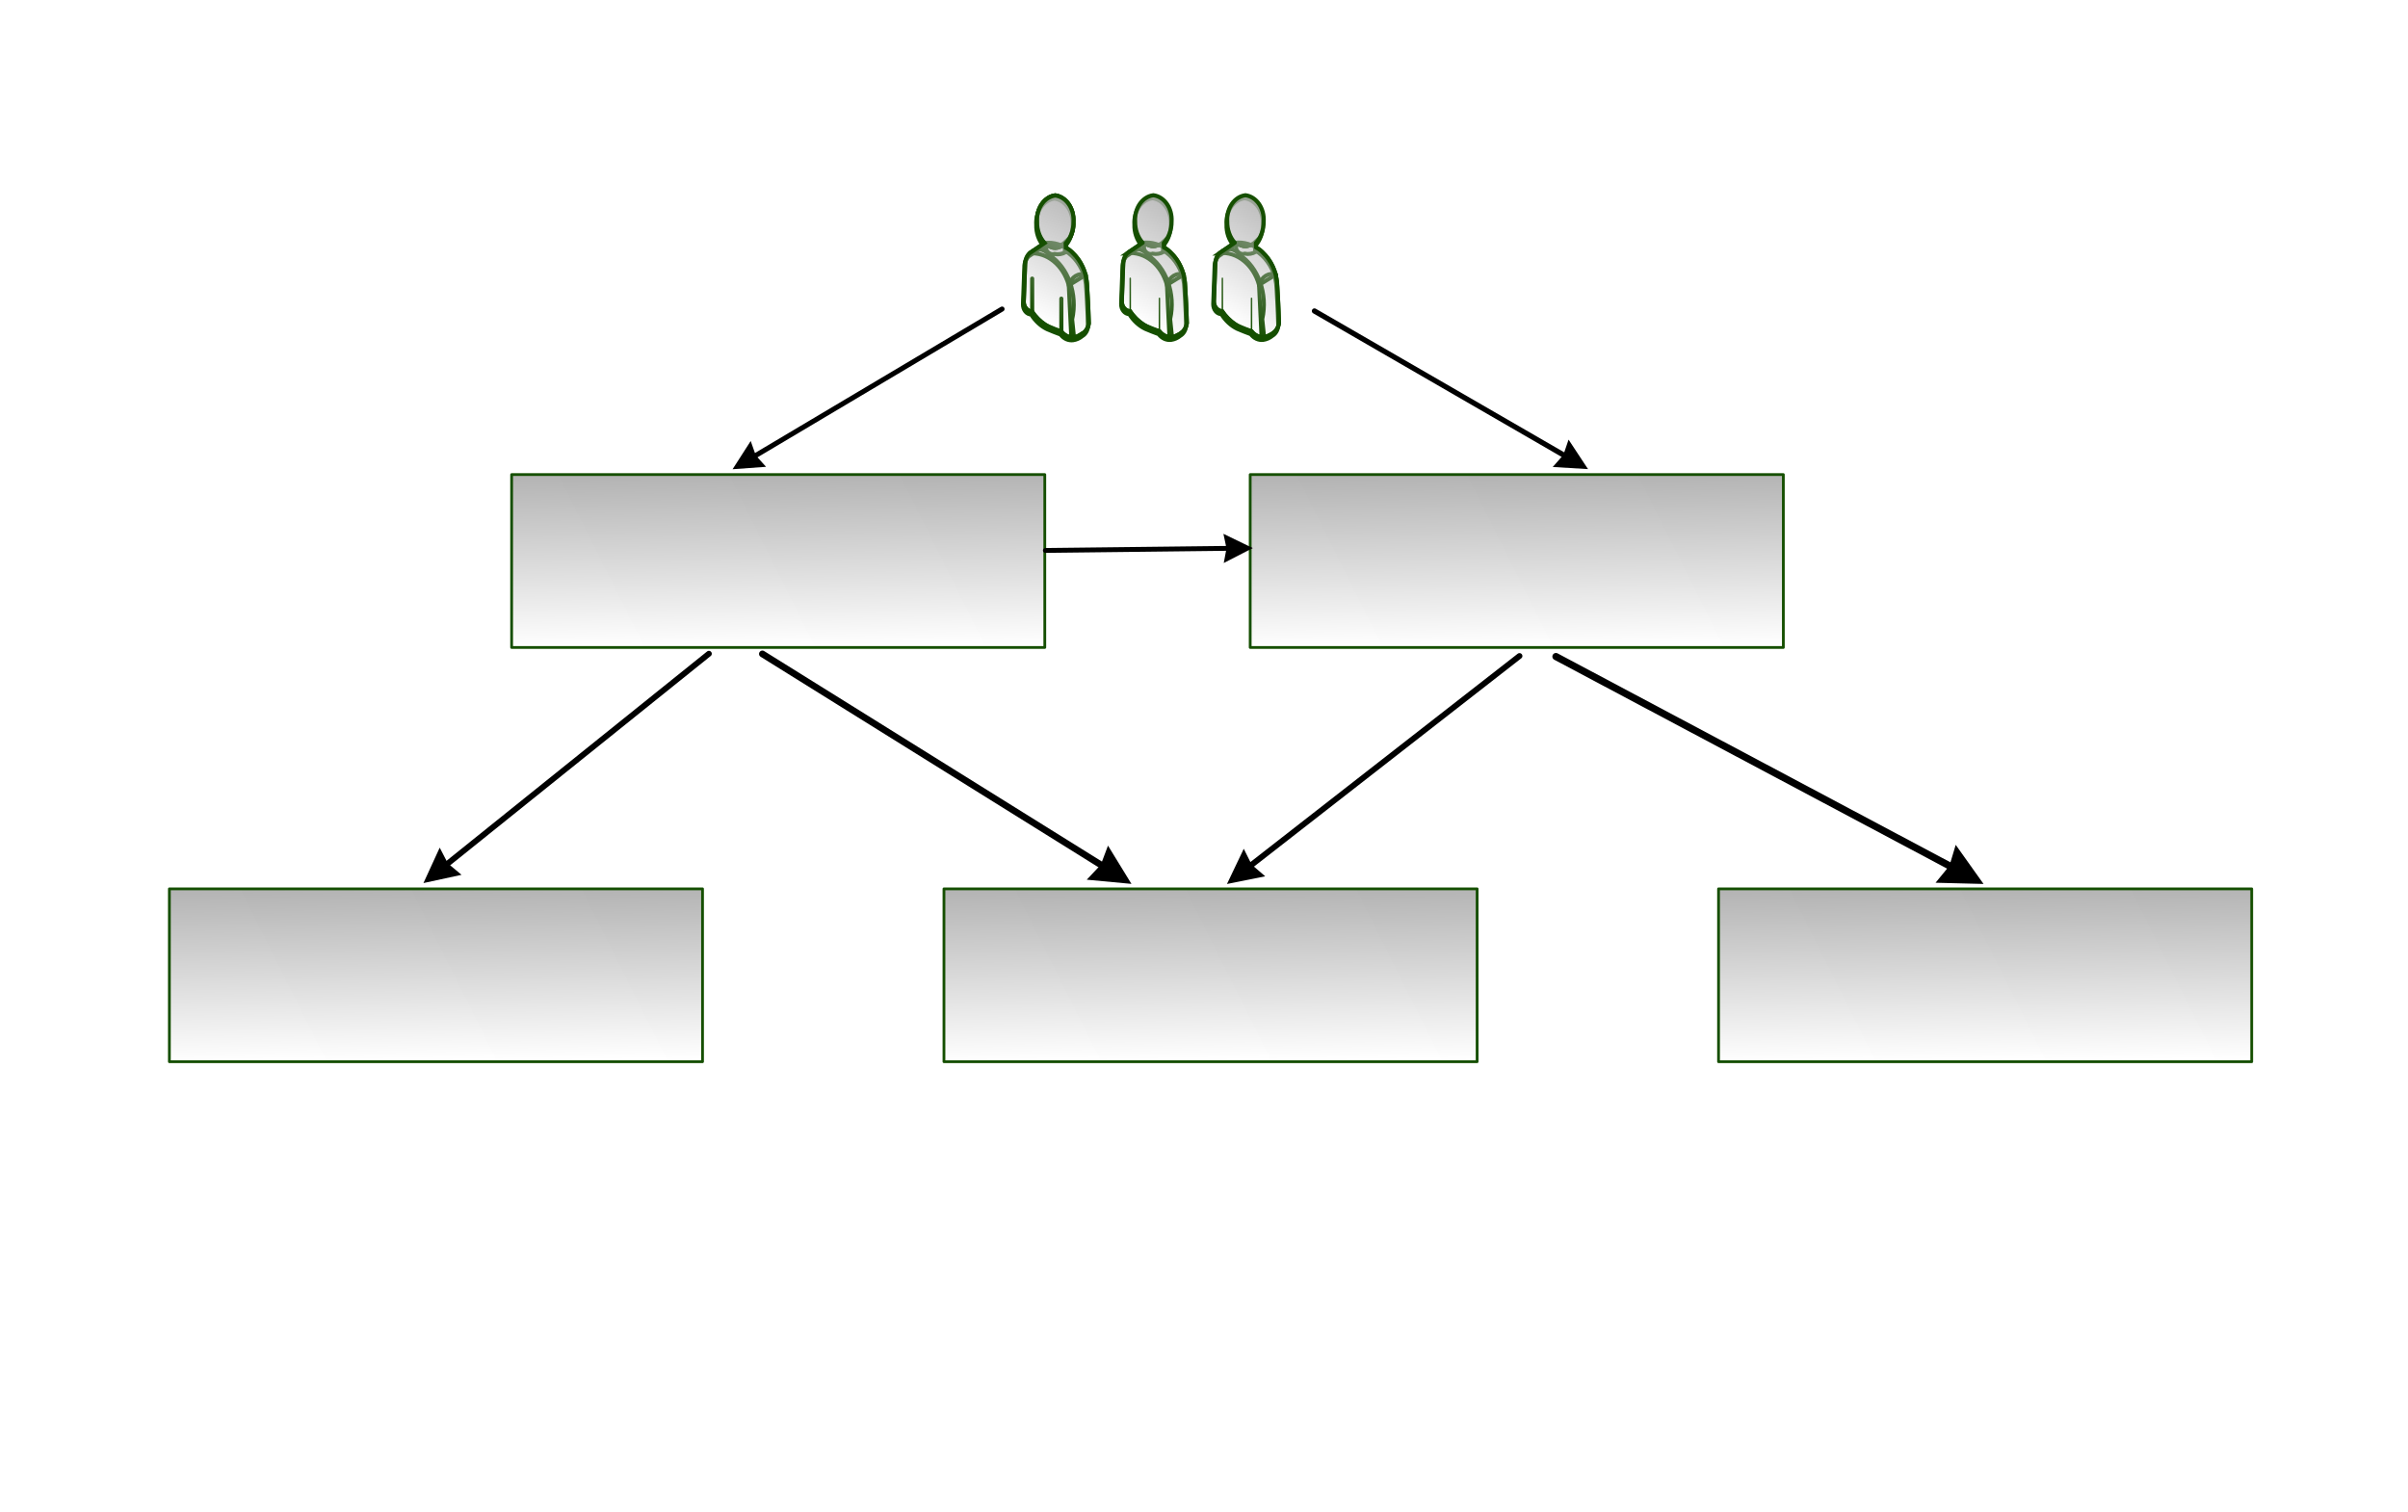
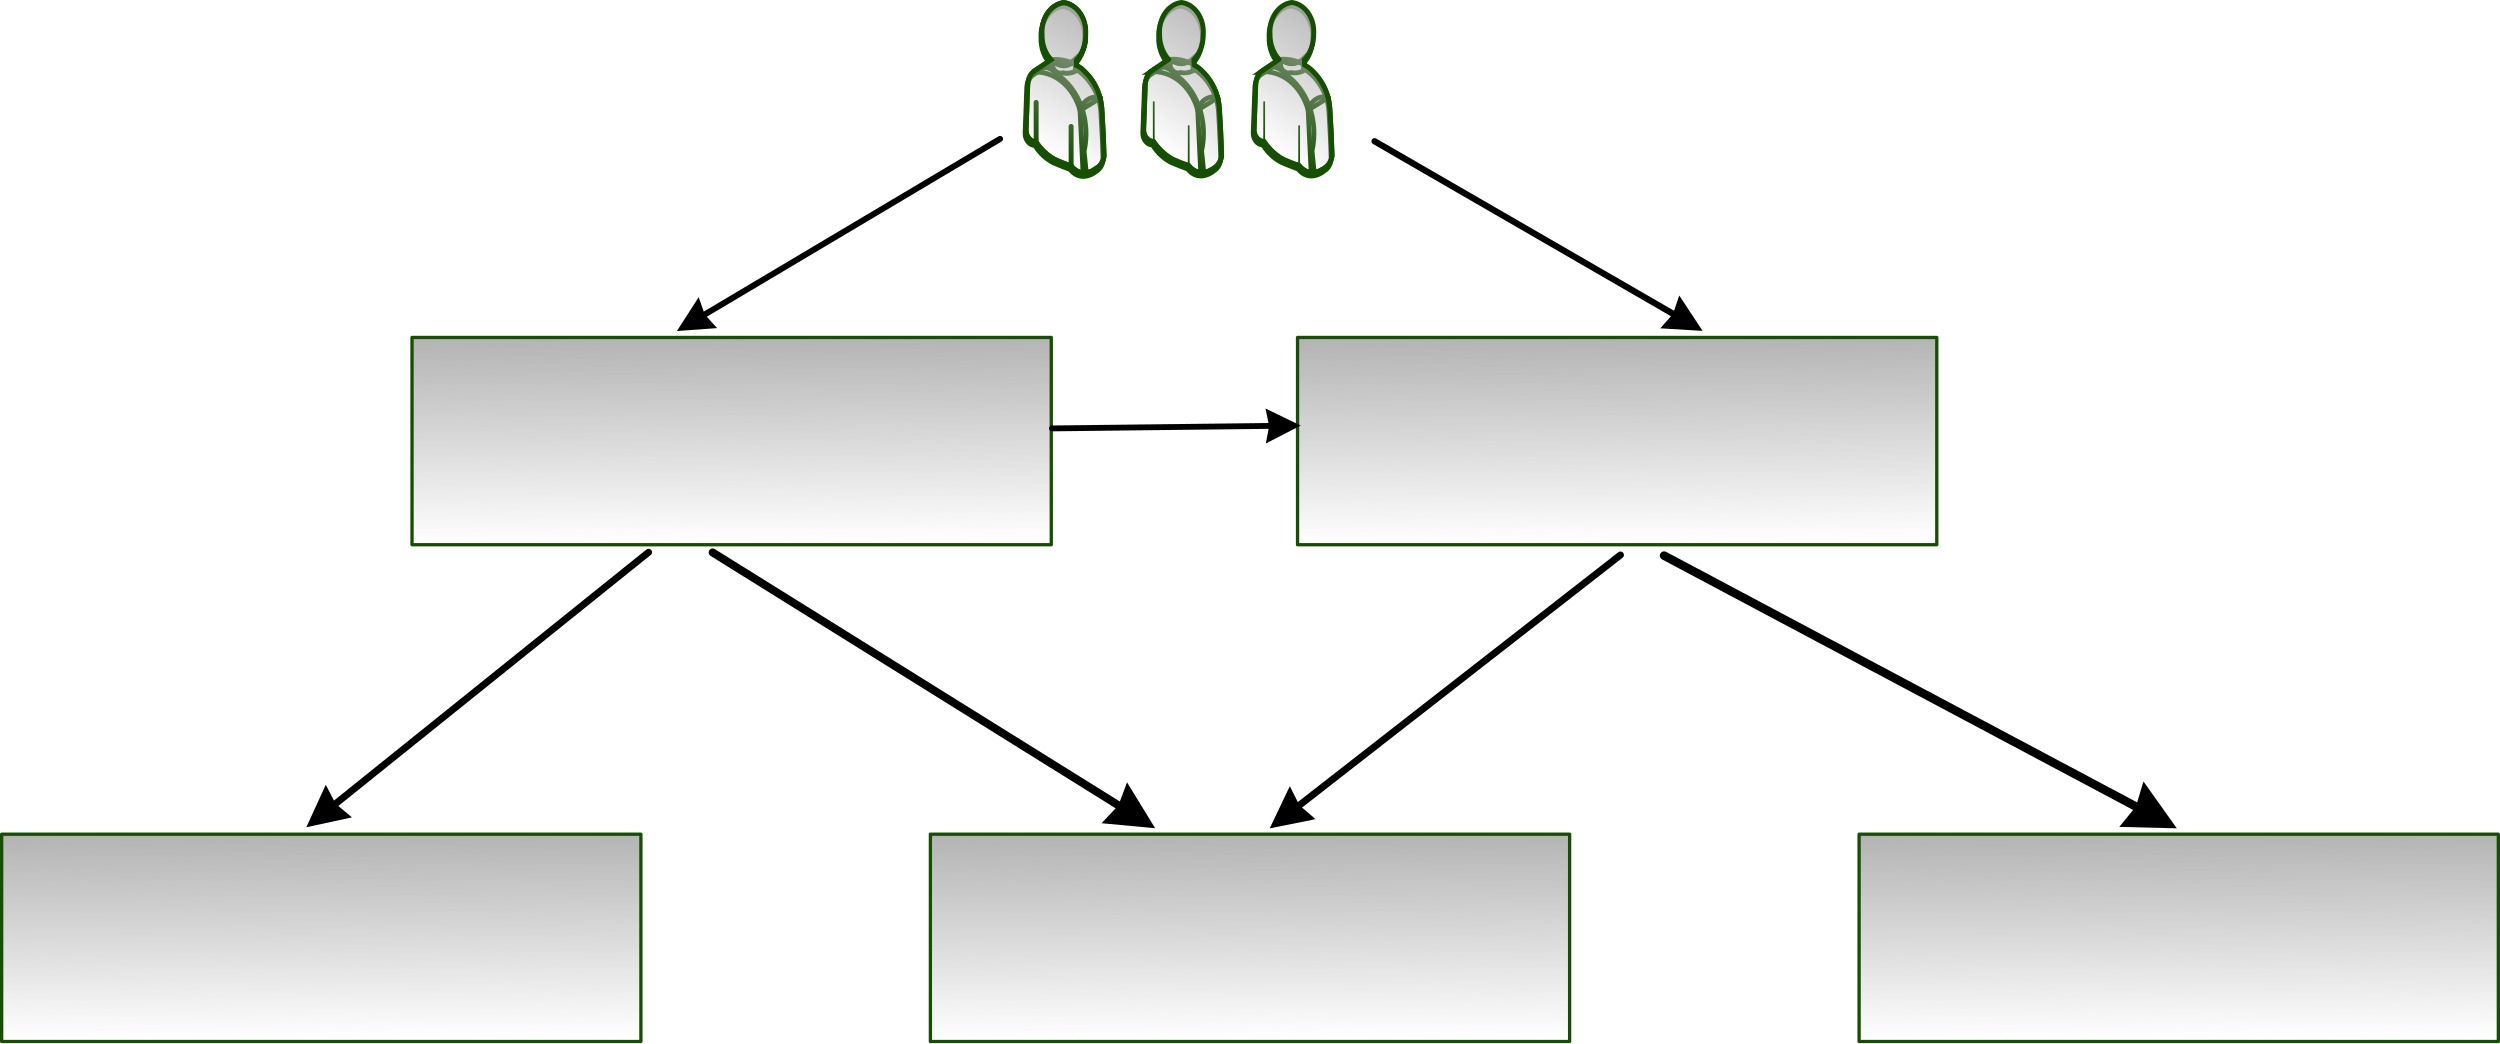
- <svg xmlns="http://www.w3.org/2000/svg" xmlns:ns1="http://www.openswatchbook.org/uri/2009/osb" xmlns:xlink="http://www.w3.org/1999/xlink" width="1336.761" height="839.477" viewBox="0 0 353.685 222.112" version="1.1" id="svg3752">
+ <svg xmlns="http://www.w3.org/2000/svg" xmlns:ns1="http://www.openswatchbook.org/uri/2009/osb" xmlns:xlink="http://www.w3.org/1999/xlink" width="1157.512" height="482.984" viewBox="0 0 306.258 127.79" version="1.1" id="svg3752">
  <defs id="defs3746">
    <linearGradient id="linearGradient8959">
      <stop style="stop-color:#b3b3b3;stop-opacity:1;" offset="0" id="stop8955" />
      <stop style="stop-color:#b3b3b3;stop-opacity:0;" offset="1" id="stop8957" />
    </linearGradient>
    <linearGradient id="linearGradient8951">
      <stop style="stop-color:#b3b3b3;stop-opacity:1;" offset="0" id="stop8947" />
      <stop style="stop-color:#b3b3b3;stop-opacity:0;" offset="1" id="stop8949" />
    </linearGradient>
    <linearGradient id="linearGradient8943">
      <stop style="stop-color:#b3b3b3;stop-opacity:1;" offset="0" id="stop8939" />
      <stop style="stop-color:#b3b3b3;stop-opacity:0;" offset="1" id="stop8941" />
-     </linearGradient>
-     <linearGradient id="linearGradient8921">
-       <stop style="stop-color:#000000;stop-opacity:1;" offset="0" id="stop8917" />
-       <stop style="stop-color:#000000;stop-opacity:0;" offset="1" id="stop8919" />
-     </linearGradient>
-     <linearGradient id="linearGradient8164">
-       <stop id="stop8160" offset="0" style="stop-color:#000000;stop-opacity:0" />
-       <stop id="stop8162" offset="1" style="stop-color:#000000;stop-opacity:0;" />
    </linearGradient>
    <linearGradient id="linearGradient4847" ns1:paint="gradient">
      <stop style="stop-color:#000000;stop-opacity:1;" offset="0" id="stop4843" />
      <stop style="stop-color:#000000;stop-opacity:0;" offset="1" id="stop4845" />
    </linearGradient>
    <linearGradient id="linearGradient4839" ns1:paint="gradient">
      <stop style="stop-color:#000000;stop-opacity:1;" offset="0" id="stop4835" />
      <stop style="stop-color:#000000;stop-opacity:0;" offset="1" id="stop4837" />
    </linearGradient>
    <linearGradient id="linearGradient4831" ns1:paint="gradient">
      <stop style="stop-color:#000000;stop-opacity:1;" offset="0" id="stop4827" />
      <stop style="stop-color:#000000;stop-opacity:0;" offset="1" id="stop4829" />
    </linearGradient>
    <linearGradient id="linearGradient4823" ns1:paint="gradient">
      <stop style="stop-color:#000000;stop-opacity:1;" offset="0" id="stop4819" />
      <stop style="stop-color:#000000;stop-opacity:0;" offset="1" id="stop4821" />
    </linearGradient>
    <linearGradient id="linearGradient4815" ns1:paint="gradient">
      <stop style="stop-color:#000000;stop-opacity:1;" offset="0" id="stop4811" />
      <stop style="stop-color:#000000;stop-opacity:0;" offset="1" id="stop4813" />
    </linearGradient>
    <linearGradient id="linearGradient4807" ns1:paint="gradient">
      <stop style="stop-color:#000000;stop-opacity:1;" offset="0" id="stop4803" />
      <stop style="stop-color:#000000;stop-opacity:0;" offset="1" id="stop4805" />
    </linearGradient>
    <linearGradient id="linearGradient4799" ns1:paint="gradient">
      <stop style="stop-color:#000000;stop-opacity:1;" offset="0" id="stop4795" />
      <stop style="stop-color:#000000;stop-opacity:0;" offset="1" id="stop4797" />
    </linearGradient>
    <linearGradient id="linearGradient4791" ns1:paint="gradient">
      <stop style="stop-color:#000000;stop-opacity:1;" offset="0" id="stop4787" />
      <stop style="stop-color:#000000;stop-opacity:0;" offset="1" id="stop4789" />
    </linearGradient>
    <linearGradient id="linearGradient4783" ns1:paint="gradient">
      <stop style="stop-color:#000000;stop-opacity:1;" offset="0" id="stop4779" />
      <stop style="stop-color:#000000;stop-opacity:0;" offset="1" id="stop4781" />
    </linearGradient>
    <linearGradient id="linearGradient4775" ns1:paint="gradient">
      <stop style="stop-color:#000000;stop-opacity:1;" offset="0" id="stop4771" />
      <stop style="stop-color:#000000;stop-opacity:0;" offset="1" id="stop4773" />
    </linearGradient>
    <linearGradient id="linearGradient4767" ns1:paint="gradient">
      <stop style="stop-color:#000000;stop-opacity:1;" offset="0" id="stop4763" />
      <stop style="stop-color:#000000;stop-opacity:0;" offset="1" id="stop4765" />
    </linearGradient>
    <linearGradient id="linearGradient4759" ns1:paint="gradient">
      <stop style="stop-color:#000000;stop-opacity:1;" offset="0" id="stop4755" />
      <stop style="stop-color:#000000;stop-opacity:0;" offset="1" id="stop4757" />
    </linearGradient>
-     <radialGradient gradientUnits="userSpaceOnUse" fy="94.282" fx="357.73" gradientTransform="scale(0.9189411,1.088209)" id="grad35" cx="357.73" cy="94.282" r="11.051">
-       <stop offset="0%" stop-color="#ffffff" stop-opacity="1" id="stop386" />
-       <stop offset="100%" stop-color="#da8c36" stop-opacity="1" id="stop388" />
-     </radialGradient>
-     <linearGradient xlink:href="#grad33" id="grad34" x1="235.935" y1="148.22" x2="235.935" y2="152.195" gradientTransform="matrix(0.5169904,0,0,0.2860192,12.06375,89.45653)" gradientUnits="userSpaceOnUse" />
    <linearGradient id="grad33" ns1:paint="gradient">
      <stop offset="0%" stop-color="#658eb8" stop-opacity="1" id="stop376" />
      <stop offset="100%" stop-color="#7bb4d2" stop-opacity="1" id="stop378" />
    </linearGradient>
-     <linearGradient xlink:href="#grad31" id="grad32" x1="537.443" y1="70.951" x2="537.443" y2="79.9" gradientTransform="matrix(0.2313741,0,0,0.6390913,12.06375,89.45653)" gradientUnits="userSpaceOnUse" />
    <linearGradient id="grad31" ns1:paint="gradient">
      <stop offset="0%" stop-color="#7bb4d2" stop-opacity="1" id="stop366" />
      <stop offset="100%" stop-color="#b7e4ee" stop-opacity="1" id="stop368" />
    </linearGradient>
-     <linearGradient xlink:href="#grad29" id="grad30" x1="254.369" y1="135.841" x2="254.369" y2="148.181" gradientTransform="matrix(0.472785,0,0,0.312762,12.06375,89.45653)" gradientUnits="userSpaceOnUse" />
    <linearGradient id="grad29" ns1:paint="gradient">
      <stop offset="0%" stop-color="#b7e4ee" stop-opacity="1" id="stop356" />
      <stop offset="100%" stop-color="#f7f3e8" stop-opacity="1" id="stop358" />
    </linearGradient>
-     <linearGradient xlink:href="#grad27" id="grad28" x1="386.01" y1="90.337" x2="386.01" y2="107.099" gradientTransform="matrix(0.310048,0,0,0.4769235,12.06375,89.45653)" gradientUnits="userSpaceOnUse" />
    <linearGradient id="grad27" ns1:paint="gradient">
      <stop offset="0%" stop-color="#7bb4d2" stop-opacity="1" id="stop346" />
      <stop offset="100%" stop-color="#e1f4f9" stop-opacity="1" id="stop348" />
    </linearGradient>
-     <radialGradient gradientUnits="userSpaceOnUse" fy="94.282" fx="329.968" gradientTransform="scale(0.9189411,1.088209)" id="grad26" cx="329.968" cy="94.282" r="11.051">
-       <stop offset="0%" stop-color="#ffffff" stop-opacity="1" id="stop328" />
-       <stop offset="100%" stop-color="#da8c36" stop-opacity="1" id="stop330" />
-     </radialGradient>
-     <linearGradient xlink:href="#grad33" id="grad25" x1="217.479" y1="148.22" x2="217.479" y2="152.195" gradientTransform="matrix(0.5169904,0,0,0.2860192,12.06375,89.45653)" gradientUnits="userSpaceOnUse" />
-     <linearGradient xlink:href="#grad31" id="grad23" x1="496.21" y1="70.95" x2="496.21" y2="79.899" gradientTransform="matrix(0.231372,0,0,0.6390971,12.06375,89.45653)" gradientUnits="userSpaceOnUse" />
-     <linearGradient xlink:href="#grad29" id="grad21" x1="234.187" y1="135.842" x2="234.187" y2="148.181" gradientTransform="matrix(0.4727865,0,0,0.312761,12.06375,89.45653)" gradientUnits="userSpaceOnUse" />
-     <linearGradient xlink:href="#grad27" id="grad19" x1="355.235" y1="90.337" x2="355.235" y2="107.1" gradientTransform="matrix(0.3100488,0,0,0.4769223,12.06375,89.45653)" gradientUnits="userSpaceOnUse" />
-     <radialGradient gradientUnits="userSpaceOnUse" fy="91.677" fx="305.29" gradientTransform="scale(0.9189405,1.08821)" id="grad17" cx="305.29" cy="91.677" r="11.051">
-       <stop offset="0%" stop-color="#ffffff" stop-opacity="1" id="stop270" />
-       <stop offset="100%" stop-color="#da8c36" stop-opacity="1" id="stop272" />
-     </radialGradient>
-     <linearGradient xlink:href="#grad33" id="grad16" x1="201.073" y1="144.302" x2="201.073" y2="148.278" gradientTransform="matrix(0.5169951,0,0,0.2860166,12.06375,89.45653)" gradientUnits="userSpaceOnUse" />
-     <linearGradient xlink:href="#grad31" id="grad14" x1="459.553" y1="69.197" x2="459.553" y2="78.146" gradientTransform="matrix(0.2313732,0,0,0.6390939,12.06375,89.45653)" gradientUnits="userSpaceOnUse" />
-     <linearGradient xlink:href="#grad29" id="grad12" x1="216.248" y1="132.259" x2="216.248" y2="144.598" gradientTransform="matrix(0.4727886,0,0,0.3127596,12.06375,89.45653)" gradientUnits="userSpaceOnUse" />
-     <linearGradient xlink:href="#grad27" id="grad10" x1="327.882" y1="87.987" x2="327.882" y2="104.749" gradientTransform="matrix(0.310048,0,0,0.4769235,12.06375,89.45653)" gradientUnits="userSpaceOnUse" />
-     <radialGradient id="radialGradient482" cx="0.5" cy="0.5" r="1">
-       <stop offset="0%" stop-color="#ffffff" stop-opacity="1" id="stop478" />
-       <stop offset="100%" stop-color="#da8c36" stop-opacity="1" id="stop480" />
-     </radialGradient>
-     <radialGradient id="radialGradient499" cx="0.5" cy="0.5" r="1">
-       <stop offset="0%" stop-color="#ffffff" stop-opacity="1" id="stop495" />
-       <stop offset="100%" stop-color="#da8c36" stop-opacity="1" id="stop497" />
-     </radialGradient>
-     <radialGradient id="radialGradient516" cx="0.5" cy="0.5" r="1">
-       <stop offset="0%" stop-color="#ffffff" stop-opacity="1" id="stop512" />
-       <stop offset="100%" stop-color="#da8c36" stop-opacity="1" id="stop514" />
-     </radialGradient>
-     <linearGradient xlink:href="#linearGradient8164" id="linearGradient7984" x1="280.546" y1="93.751" x2="274.152" y2="120.247" gradientUnits="userSpaceOnUse" />
-     <linearGradient xlink:href="#linearGradient8164" id="linearGradient8000" x1="280.546" y1="93.751" x2="274.152" y2="120.247" gradientUnits="userSpaceOnUse" />
-     <linearGradient xlink:href="#linearGradient8921" id="linearGradient8927" x1="274.946" y1="99.763" x2="286.142" y2="99.763" gradientUnits="userSpaceOnUse" />
    <linearGradient xlink:href="#linearGradient8943" id="linearGradient8945" x1="119.877" y1="126.326" x2="114.491" y2="137.336" gradientUnits="userSpaceOnUse" gradientTransform="matrix(1.417802,0,0,1.615463,-10.86598,-100.7826)" />
    <linearGradient xlink:href="#linearGradient8951" id="linearGradient8953" x1="129.012" y1="127.544" x2="122.972" y2="138.457" gradientUnits="userSpaceOnUse" gradientTransform="matrix(1.417802,0,0,1.615463,-8.484729,-102.6347)" />
    <linearGradient xlink:href="#linearGradient8959" id="linearGradient8961" x1="138.687" y1="127.678" x2="132.513" y2="138.457" gradientUnits="userSpaceOnUse" gradientTransform="matrix(1.417802,0,0,1.615463,-8.484729,-102.6347)" />
    <linearGradient xlink:href="#linearGradient8959" id="linearGradient8975" x1="67.269" y1="162.459" x2="67.404" y2="187.066" gradientUnits="userSpaceOnUse" gradientTransform="matrix(0.9999191,0,0,1.032001,43.92968,-23.18837)" />
    <linearGradient xlink:href="#linearGradient8959" id="linearGradient8975-6" x1="67.269" y1="162.459" x2="67.404" y2="187.066" gradientUnits="userSpaceOnUse" gradientTransform="matrix(0.9999191,0,0,1.032001,152.4089,-23.18837)" />
    <linearGradient xlink:href="#linearGradient8959" id="linearGradient8975-5" x1="67.269" y1="162.459" x2="67.404" y2="187.066" gradientUnits="userSpaceOnUse" gradientTransform="matrix(0.9999191,0,0,1.032001,107.4297,37.66581)" />
    <linearGradient xlink:href="#linearGradient8959" id="linearGradient8975-3" x1="67.269" y1="162.459" x2="67.404" y2="187.066" gradientUnits="userSpaceOnUse" gradientTransform="matrix(0.9999191,0,0,1.032001,221.2005,37.66579)" />
    <linearGradient xlink:href="#linearGradient8959" id="linearGradient8975-0" x1="67.269" y1="162.459" x2="67.404" y2="187.066" gradientUnits="userSpaceOnUse" gradientTransform="matrix(0.9999191,0,0,1.032001,-6.341152,37.66579)" />
    <marker id="endMarker6" markerUnits="strokeWidth" orient="auto" markerWidth="8" markerHeight="6" viewBox="0 0 10 10" refX="1" refY="5">
      <polyline points="0,0 10,5 0,10 1,5" fill="solid" id="polyline221" />
    </marker>
    <marker id="endMarker6-3" markerUnits="strokeWidth" orient="auto" markerWidth="8" markerHeight="6" viewBox="0 0 10 10" refX="1" refY="5">
      <polyline points="0,0 10,5 0,10 1,5" fill="solid" id="polyline221-7" />
    </marker>
    <marker id="endMarker6-5" markerUnits="strokeWidth" orient="auto" markerWidth="8" markerHeight="6" viewBox="0 0 10 10" refX="1" refY="5">
      <polyline points="0,0 10,5 0,10 1,5" fill="solid" id="polyline221-9" />
    </marker>
    <marker id="endMarker6-30" markerUnits="strokeWidth" orient="auto" markerWidth="8" markerHeight="6" viewBox="0 0 10 10" refX="1" refY="5">
      <polyline points="0,0 10,5 0,10 1,5" fill="solid" id="polyline221-1" />
    </marker>
    <marker id="endMarker6-9" markerUnits="strokeWidth" orient="auto" markerWidth="8" markerHeight="6" viewBox="0 0 10 10" refX="1" refY="5">
      <polyline points="0,0 10,5 0,10 1,5" fill="solid" id="polyline221-3" />
    </marker>
    <marker id="endMarker6-302" markerUnits="strokeWidth" orient="auto" markerWidth="8" markerHeight="6" viewBox="0 0 10 10" refX="1" refY="5">
      <polyline points="0,0 10,5 0,10 1,5" fill="solid" id="polyline221-2" />
    </marker>
    <marker id="endMarker6-58" markerUnits="strokeWidth" orient="auto" markerWidth="8" markerHeight="6" viewBox="0 0 10 10" refX="1" refY="5">
      <polyline points="0,0 10,5 0,10 1,5" fill="solid" id="polyline221-5" />
    </marker>
  </defs>
-   <g id="layer1" transform="translate(0,-74.88836)">
+   <g id="layer1" transform="translate(-24.674,-103.2678)">
    <path d="m 151.149,112.502 -0.066,0.045 a 1.68,2.023 0 0 0 -0.623,1.61 l -0.079,2.16 -0.057,1.557 -0.063,1.727 a 1.207,1.454 0 0 0 1.199,1.478 5.473,6.593 0 0 0 2.345,2.165 42.378,51.047 0 0 0 1.965,0.776 2.187,2.635 0 0 0 1.858,0.839 3.013,3.649 0 0 0 1.35,-0.615 1.511,1.83 0 0 0 0.837,-1.405 78.045,94.519 0 0 0 -0.152,-3.733 155.724,188.597 0 0 0 -0.089,-1.558 7.151,8.66 0 0 0 -0.22,-1.834 5.794,7.017 0 0 0 -2.932,-4.007 l -0.006,-0.631 a 3.477,4.188 0 0 0 1.148,-3.165 3.023,3.642 0 0 0 -2.678,-3.858 2.985,3.596 0 0 0 -2.678,3.858 3.341,4.025 0 0 0 1.098,3.13 l -2.101,1.423 z" style="fill:none;fill-opacity:1;fill-rule:evenodd;stroke:#154f00;stroke-width:0.605;stroke-linejoin:miter;stroke-miterlimit:3.8;stroke-dasharray:none;stroke-opacity:1;paint-order:markers stroke fill" id="path228" />
    <path d="m 150.491,115.877 0.079,-2.16 a 2.023,2.437 0 0 1 3.524,-1.38 6.885,8.294 0 0 1 3.376,9.467 l 0.269,2.615 a 2.187,2.635 0 0 1 -1.858,-0.839 42.378,51.047 0 0 1 -1.965,-0.776 5.473,6.593 0 0 1 -2.345,-2.165 1.207,1.454 0 0 1 -1.199,-1.478 l 0.063,-1.727 z" style="fill:none;fill-opacity:1;fill-rule:evenodd;stroke:#154f00;stroke-width:0.605;stroke-linejoin:miter;stroke-miterlimit:3.8;stroke-dasharray:none;stroke-opacity:1;paint-order:markers stroke fill" id="path238" />
    <path d="m 156.99,116.79 2.474,-1.516 a 5.794,7.017 0 0 0 -6.04,-4.685 l -2.232,1.518 a 5.694,6.896 0 0 1 5.797,4.683 z" style="fill:none;fill-opacity:1;fill-rule:evenodd;stroke:#154f00;stroke-width:0.605;stroke-linejoin:miter;stroke-miterlimit:3.8;stroke-dasharray:none;stroke-opacity:1;paint-order:markers stroke fill" id="path248" />
    <path d="m 156.99,116.79 a 2.016,2.442 0 0 1 2.474,-1.516 7.151,8.66 0 0 1 0.22,1.834 155.724,188.597 0 0 1 0.089,1.558 78.045,94.519 0 0 1 0.152,3.733 1.511,1.83 0 0 1 -0.837,1.405 2.755,3.337 0 0 1 -1.731,0.602 z" style="fill:none;fill-opacity:1;fill-rule:evenodd;stroke:#154f00;stroke-width:0.605;stroke-linejoin:miter;stroke-miterlimit:3.8;stroke-dasharray:none;stroke-opacity:1;paint-order:markers stroke fill" id="path258" />
    <path d="m 153.624,110.685 0.013,0.803 a 1.067,1.285 0 0 0 1.256,0.707 2.733,3.292 0 0 0 1.646,-0.273 l -0.013,-1.515 a 2.473,2.979 0 0 1 -2.853,0.247 z" style="fill:none;fill-opacity:1;fill-rule:evenodd;stroke:#154f00;stroke-width:0.605;stroke-linejoin:miter;stroke-miterlimit:3.8;stroke-dasharray:none;stroke-opacity:1;paint-order:markers stroke fill" id="path268" />
    <g transform="matrix(0.5302474,0,0,0.6387217,6.238024,43.7311)" id="Layer1008" style="fill:none;fill-opacity:1;stroke:#154f00;stroke-width:1.04;stroke-linejoin:miter;stroke-miterlimit:3.8;stroke-dasharray:none;stroke-opacity:1;paint-order:markers stroke fill">
-       <defs id="defs275" style="fill:url(#linearGradient8927);fill-opacity:1">
-         <radialGradient id="radialGradient3908" cx="0.5" cy="0.5" r="1" style="fill:url(#linearGradient8927);fill-opacity:1">
-           <stop offset="0%" stop-color="#ffffff" stop-opacity="1" id="stop3904" style="fill-opacity:1;fill:url(#linearGradient8927)" />
-           <stop offset="100%" stop-color="#da8c36" stop-opacity="1" id="stop3906" style="fill-opacity:1;fill:url(#linearGradient8927)" />
-         </radialGradient>
-       </defs>
+       <defs id="defs275" />
      <path d="m 285.598,99.792 a 5.489,5.489 0 0 1 -5.051,5.985 5.426,5.426 0 0 1 -5.05,-5.985 5.63,5.63 0 0 1 5.05,-6.041 5.702,5.702 0 0 1 5.051,6.041 z" style="fill:none;fill-opacity:1;fill-rule:evenodd;stroke:#154f00;stroke-width:1.04;stroke-linecap:butt;stroke-linejoin:miter;stroke-miterlimit:3.8;stroke-dasharray:none;stroke-opacity:1;paint-order:markers stroke fill" id="path277" />
      <path d="m 285.598,99.792 a 5.489,5.489 0 0 1 -5.051,5.985 5.426,5.426 0 0 1 -5.05,-5.985 5.63,5.63 0 0 1 5.05,-6.041 5.702,5.702 0 0 1 5.051,6.041 z" style="fill:none;fill-opacity:1;stroke:#154f00;stroke-width:1.04;stroke-linecap:butt;stroke-linejoin:miter;stroke-miterlimit:3.8;stroke-dasharray:none;stroke-opacity:1;paint-order:markers stroke fill" id="path279" />
    </g>
-     <path d="m 151.606,120.535 v -4.72 m 4.283,7.661 v -4.72" style="fill:none;fill-opacity:1;stroke:#154f00;stroke-width:0.605;stroke-linecap:round;stroke-linejoin:miter;stroke-miterlimit:3.8;stroke-dasharray:none;stroke-opacity:1;paint-order:markers stroke fill" id="path282" />
+     <path d="m 151.606,120.535 0,-4.72 m 4.283,7.661 0,-4.72" style="fill:none;fill-opacity:1;stroke:#154f00;stroke-width:0.605;stroke-linecap:round;stroke-linejoin:miter;stroke-miterlimit:3.8;stroke-dasharray:none;stroke-opacity:1;paint-order:markers stroke fill" id="path282" />
    <path d="m 158.625,124.104 a 1.892,2.279 0 0 0 1.301,-1.705 106.326,128.077 0 0 0 -0.28,-5.899 5.435,6.547 0 0 0 -2.026,-4.397 3.409,4.107 0 0 0 -1.071,-0.826 l -0.022,-0.635 a 3.496,4.211 0 0 0 1.148,-3.171 2.993,3.606 0 0 0 -2.678,-3.858 2.993,3.606 0 0 0 -2.678,3.858 3.435,4.137 0 0 0 1.106,3.118 l -2.232,1.518 a 1.688,2.034 0 0 0 -0.623,1.61 l -0.199,5.443 a 1.087,1.309 0 0 0 0.198,0.856 1.329,1.601 0 0 0 1.001,0.622 7.129,8.587 0 0 0 4.311,2.941 2.256,2.718 0 0 0 2.744,0.524 z" style="fill:url(#linearGradient8945);fill-opacity:1;stroke:#154f00;stroke-width:0.605;stroke-linecap:round;stroke-linejoin:miter;stroke-miterlimit:3.8;stroke-dasharray:none;stroke-opacity:1;paint-order:normal" id="path284" />
    <path d="m 165.555,112.461 -0.066,0.045 a 1.68,2.023 0 0 0 -0.623,1.61 l -0.079,2.16 -0.057,1.557 -0.063,1.727 a 1.207,1.454 0 0 0 1.199,1.478 5.473,6.593 0 0 0 2.345,2.165 42.378,51.047 0 0 0 1.965,0.776 2.187,2.635 0 0 0 1.858,0.839 3.013,3.649 0 0 0 1.35,-0.615 1.511,1.83 0 0 0 0.837,-1.405 78.045,94.519 0 0 0 -0.152,-3.733 155.724,188.597 0 0 0 -0.089,-1.558 7.151,8.66 0 0 0 -0.22,-1.834 5.794,7.017 0 0 0 -2.932,-4.007 l -0.006,-0.631 a 3.477,4.188 0 0 0 1.148,-3.165 3.023,3.642 0 0 0 -2.678,-3.858 2.985,3.596 0 0 0 -2.678,3.858 3.341,4.025 0 0 0 1.097,3.13 l -2.101,1.423 z" style="fill:none;fill-opacity:1;fill-rule:evenodd;stroke:#154f00;stroke-width:0.582;stroke-opacity:1" id="path286" />
    <path d="m 164.897,115.835 0.079,-2.16 a 2.023,2.437 0 0 1 3.524,-1.38 6.885,8.294 0 0 1 3.376,9.467 l 0.27,2.615 a 2.187,2.635 0 0 1 -1.858,-0.839 42.378,51.047 0 0 1 -1.965,-0.776 5.473,6.593 0 0 1 -2.345,-2.165 1.207,1.454 0 0 1 -1.199,-1.478 l 0.063,-1.727 z" style="fill:none;fill-opacity:1;fill-rule:evenodd;stroke:#154f00;stroke-width:0.582;stroke-opacity:1" id="path296" />
    <path d="m 171.396,116.748 2.474,-1.516 a 5.794,7.017 0 0 0 -6.04,-4.685 l -2.232,1.518 a 5.694,6.896 0 0 1 5.797,4.683 z" style="fill:none;fill-opacity:1;fill-rule:evenodd;stroke:#154f00;stroke-width:0.582;stroke-opacity:1" id="path306" />
    <path d="m 171.396,116.748 a 2.016,2.442 0 0 1 2.474,-1.516 7.151,8.66 0 0 1 0.22,1.834 155.724,188.597 0 0 1 0.089,1.558 78.045,94.519 0 0 1 0.152,3.733 1.511,1.83 0 0 1 -0.837,1.405 2.755,3.337 0 0 1 -1.731,0.602 z" style="fill:none;fill-opacity:1;fill-rule:evenodd;stroke:#154f00;stroke-width:0.582;stroke-opacity:1" id="path316" />
    <path d="m 168.03,110.643 0.013,0.802 a 1.067,1.285 0 0 0 1.256,0.707 2.733,3.292 0 0 0 1.646,-0.274 l -0.013,-1.515 a 2.473,2.979 0 0 1 -2.853,0.247 z" style="fill:none;fill-opacity:1;fill-rule:evenodd;stroke:#154f00;stroke-width:0.582;stroke-opacity:1" id="path326" />
    <g transform="matrix(0.5302474,0,0,0.6387217,8.619274,41.87901)" id="Layer1009" style="fill:none;fill-opacity:1;stroke:#154f00;stroke-opacity:1">
-       <defs id="defs333" style="fill:url(#linearGradient8000);fill-opacity:1">
-         <radialGradient id="radialGradient3925" cx="0.5" cy="0.5" r="1" style="fill:url(#linearGradient8000);fill-opacity:1">
-           <stop offset="0%" stop-color="#ffffff" stop-opacity="1" id="stop3921" style="fill-opacity:1.0;fill:url(#linearGradient8000)" />
-           <stop offset="100%" stop-color="#da8c36" stop-opacity="1" id="stop3923" style="fill-opacity:1.0;fill:url(#linearGradient8000)" />
-         </radialGradient>
-       </defs>
+       <defs id="defs333" />
      <path d="m 308.275,102.627 a 5.489,5.489 0 0 1 -5.051,5.985 5.426,5.426 0 0 1 -5.05,-5.985 5.63,5.63 0 0 1 5.05,-6.041 5.702,5.702 0 0 1 5.051,6.041 z" style="fill:none;fill-opacity:1;fill-rule:evenodd;stroke:#154f00;stroke-width:0.375;stroke-linecap:butt;stroke-linejoin:miter;stroke-opacity:1" id="path335" />
      <path d="m 308.275,102.627 a 5.489,5.489 0 0 1 -5.051,5.985 5.426,5.426 0 0 1 -5.05,-5.985 5.63,5.63 0 0 1 5.05,-6.041 5.702,5.702 0 0 1 5.051,6.041 z" style="fill:none;fill-opacity:1;stroke:#154f00;stroke-width:0.375;stroke-linecap:butt;stroke-linejoin:miter;stroke-dasharray:none;stroke-opacity:1" id="path337" />
    </g>
-     <path d="m 166.012,120.494 v -4.72 m 4.283,7.661 v -4.72" style="fill:none;fill-opacity:1;stroke:#154f00;stroke-width:0.218;stroke-linecap:round;stroke-linejoin:round;stroke-dasharray:none;stroke-opacity:1" id="path340" />
+     <path d="m 166.012,120.494 0,-4.72 m 4.283,7.661 0,-4.72" style="fill:none;fill-opacity:1;stroke:#154f00;stroke-width:0.218;stroke-linecap:round;stroke-linejoin:round;stroke-dasharray:none;stroke-opacity:1" id="path340" />
    <path d="m 173.03,124.062 a 1.892,2.279 0 0 0 1.301,-1.705 106.326,128.077 0 0 0 -0.28,-5.899 5.435,6.547 0 0 0 -2.026,-4.397 3.409,4.107 0 0 0 -1.071,-0.826 l -0.022,-0.635 a 3.496,4.211 0 0 0 1.148,-3.171 2.993,3.606 0 0 0 -2.678,-3.858 2.993,3.606 0 0 0 -2.678,3.858 3.435,4.137 0 0 0 1.106,3.118 l -2.232,1.518 a 1.688,2.034 0 0 0 -0.623,1.61 l -0.199,5.443 a 1.087,1.309 0 0 0 0.198,0.856 1.329,1.601 0 0 0 1.001,0.622 7.129,8.587 0 0 0 4.311,2.941 2.256,2.718 0 0 0 2.744,0.524 z" style="fill:url(#linearGradient8953);fill-opacity:1;stroke:#154f00;stroke-width:0.605;stroke-linecap:round;stroke-linejoin:round;stroke-miterlimit:4;stroke-dasharray:none;stroke-opacity:1" id="path342" />
    <path d="m 179.082,112.461 -0.066,0.045 a 1.68,2.023 0 0 0 -0.623,1.61 l -0.079,2.16 -0.057,1.557 -0.063,1.727 a 1.207,1.454 0 0 0 1.199,1.478 5.473,6.593 0 0 0 2.345,2.165 42.378,51.047 0 0 0 1.965,0.776 2.187,2.635 0 0 0 1.858,0.839 3.013,3.649 0 0 0 1.35,-0.615 1.511,1.83 0 0 0 0.837,-1.405 78.045,94.519 0 0 0 -0.152,-3.733 155.724,188.597 0 0 0 -0.089,-1.558 7.151,8.66 0 0 0 -0.22,-1.834 5.794,7.017 0 0 0 -2.932,-4.007 l -0.006,-0.631 a 3.477,4.188 0 0 0 1.148,-3.165 3.023,3.642 0 0 0 -2.678,-3.858 2.985,3.596 0 0 0 -2.678,3.858 3.341,4.025 0 0 0 1.097,3.13 l -2.101,1.423 z" style="fill:none;fill-opacity:1;fill-rule:evenodd;stroke:#154f00;stroke-width:0.582;stroke-opacity:1" id="path344" />
    <path d="m 178.424,115.835 0.079,-2.16 a 2.023,2.437 0 0 1 3.524,-1.38 6.885,8.294 0 0 1 3.376,9.467 l 0.27,2.615 a 2.187,2.635 0 0 1 -1.858,-0.839 42.378,51.047 0 0 1 -1.965,-0.776 5.473,6.593 0 0 1 -2.345,-2.165 1.207,1.454 0 0 1 -1.199,-1.478 l 0.063,-1.727 z" style="fill:none;fill-opacity:1;fill-rule:evenodd;stroke:#154f00;stroke-width:0.582;stroke-opacity:1" id="path354" />
    <path d="m 184.924,116.748 2.474,-1.516 a 5.794,7.017 0 0 0 -6.04,-4.685 l -2.232,1.518 a 5.694,6.896 0 0 1 5.797,4.683 z" style="fill:none;fill-opacity:1;fill-rule:evenodd;stroke:#154f00;stroke-width:0.582;stroke-opacity:1" id="path364" />
    <path d="m 184.924,116.748 a 2.016,2.442 0 0 1 2.474,-1.516 7.151,8.66 0 0 1 0.22,1.834 155.724,188.597 0 0 1 0.089,1.558 78.045,94.519 0 0 1 0.152,3.733 1.511,1.83 0 0 1 -0.837,1.405 2.755,3.337 0 0 1 -1.731,0.602 z" style="fill:none;fill-opacity:1;fill-rule:evenodd;stroke:#154f00;stroke-width:0.582;stroke-opacity:1" id="path374" />
    <path d="m 181.557,110.643 0.013,0.802 a 1.067,1.285 0 0 0 1.256,0.707 2.733,3.292 0 0 0 1.646,-0.274 l -0.014,-1.515 a 2.473,2.979 0 0 1 -2.853,0.247 z" style="fill:none;fill-opacity:1;fill-rule:evenodd;stroke:#154f00;stroke-width:0.582;stroke-opacity:1" id="path384" />
    <g transform="matrix(0.5302474,0,0,0.6387217,8.619274,41.87901)" id="Layer1010" style="fill:none;fill-opacity:1;stroke:#154f00;stroke-opacity:1">
-       <defs id="defs391" style="fill:url(#linearGradient7984);fill-opacity:1">
-         <radialGradient id="radialGradient3942" cx="0.5" cy="0.5" r="1" style="fill:url(#linearGradient7984);fill-opacity:1">
-           <stop offset="0%" stop-color="#ffffff" stop-opacity="1" id="stop3938" style="fill-opacity:1.0;fill:url(#linearGradient7984)" />
-           <stop offset="100%" stop-color="#da8c36" stop-opacity="1" id="stop3940" style="fill-opacity:1.0;fill:url(#linearGradient7984)" />
-         </radialGradient>
-       </defs>
+       <defs id="defs391" />
      <path d="m 333.786,102.627 a 5.489,5.489 0 0 1 -5.051,5.985 5.426,5.426 0 0 1 -5.05,-5.985 5.63,5.63 0 0 1 5.05,-6.041 5.702,5.702 0 0 1 5.051,6.041 z" style="fill:none;fill-opacity:1;fill-rule:evenodd;stroke:#154f00;stroke-width:0.375;stroke-linecap:butt;stroke-linejoin:miter;stroke-opacity:1" id="path393" />
      <path d="m 333.786,102.627 a 5.489,5.489 0 0 1 -5.051,5.985 5.426,5.426 0 0 1 -5.05,-5.985 5.63,5.63 0 0 1 5.05,-6.041 5.702,5.702 0 0 1 5.051,6.041 z" style="fill:none;fill-opacity:1;stroke:#154f00;stroke-width:0.375;stroke-linecap:butt;stroke-linejoin:miter;stroke-dasharray:none;stroke-opacity:1" id="path395" />
    </g>
-     <path d="m 179.54,120.494 v -4.72 m 4.283,7.661 v -4.72" style="fill:none;fill-opacity:1;stroke:#154f00;stroke-width:0.218;stroke-linecap:round;stroke-linejoin:round;stroke-dasharray:none;stroke-opacity:1" id="path398" />
+     <path d="m 179.54,120.494 0,-4.72 m 4.283,7.661 0,-4.72" style="fill:none;fill-opacity:1;stroke:#154f00;stroke-width:0.218;stroke-linecap:round;stroke-linejoin:round;stroke-dasharray:none;stroke-opacity:1" id="path398" />
    <path d="m 186.558,124.062 a 1.892,2.279 0 0 0 1.301,-1.705 106.326,128.077 0 0 0 -0.28,-5.899 5.435,6.547 0 0 0 -2.026,-4.397 3.409,4.107 0 0 0 -1.071,-0.826 l -0.022,-0.635 a 3.496,4.211 0 0 0 1.148,-3.171 2.993,3.606 0 0 0 -2.678,-3.858 2.993,3.606 0 0 0 -2.678,3.858 3.435,4.137 0 0 0 1.106,3.118 l -2.232,1.518 a 1.688,2.034 0 0 0 -0.623,1.61 l -0.199,5.443 a 1.087,1.309 0 0 0 0.198,0.856 1.329,1.601 0 0 0 1.001,0.622 7.129,8.587 0 0 0 4.311,2.941 2.256,2.718 0 0 0 2.744,0.524 z" style="fill:url(#linearGradient8961);fill-opacity:1;stroke:#154f00;stroke-width:0.605;stroke-linecap:round;stroke-linejoin:round;stroke-miterlimit:4;stroke-dasharray:none;stroke-opacity:1" id="path400" />
    <rect style="fill:url(#linearGradient8975);fill-opacity:1;stroke:#154f00;stroke-width:0.406;stroke-linecap:butt;stroke-linejoin:round;stroke-miterlimit:4;stroke-dasharray:none;stroke-dashoffset:0;stroke-opacity:1;paint-order:normal" id="rect8963" width="78.31" height="25.394" x="75.148" y="144.606" />
    <flowRoot xml:space="preserve" id="flowRoot9006" style="font-style:normal;font-weight:normal;font-size:29.333px;line-height:1.25;font-family:sans-serif;text-align:center;letter-spacing:0px;word-spacing:0px;text-anchor:middle;fill:#000000;fill-opacity:1;stroke:none" transform="matrix(0.2645833,0,0,0.2645833,43.65941,60.07487)">
      <flowRegion id="flowRegion9008" style="font-size:29.333px;text-align:center;text-anchor:middle">
        <rect id="rect9010" width="295.976" height="95.976" x="118.012" y="331.489" style="font-size:29.333px;text-align:center;text-anchor:middle" />
      </flowRegion>
      <flowPara id="flowPara9012">Java AS </flowPara>
      <flowPara id="flowPara9107">JBOSS</flowPara>
    </flowRoot>
    <rect style="fill:url(#linearGradient8975-6);fill-opacity:1;stroke:#154f00;stroke-width:0.406;stroke-linecap:butt;stroke-linejoin:round;stroke-miterlimit:4;stroke-dasharray:none;stroke-dashoffset:0;stroke-opacity:1;paint-order:normal" id="rect8963-1" width="78.31" height="25.394" x="183.627" y="144.606" />
    <rect style="fill:url(#linearGradient8975-5);fill-opacity:1;stroke:#154f00;stroke-width:0.406;stroke-linecap:butt;stroke-linejoin:round;stroke-miterlimit:4;stroke-dasharray:none;stroke-dashoffset:0;stroke-opacity:1;paint-order:normal" id="rect8963-15" width="78.31" height="25.394" x="138.648" y="205.461" />
    <rect style="fill:url(#linearGradient8975-3);fill-opacity:1;stroke:#154f00;stroke-width:0.406;stroke-linecap:butt;stroke-linejoin:round;stroke-miterlimit:4;stroke-dasharray:none;stroke-dashoffset:0;stroke-opacity:1;paint-order:normal" id="rect8963-158" width="78.31" height="25.394" x="252.419" y="205.461" />
    <rect style="fill:url(#linearGradient8975-0);fill-opacity:1;stroke:#154f00;stroke-width:0.406;stroke-linecap:butt;stroke-linejoin:round;stroke-miterlimit:4;stroke-dasharray:none;stroke-dashoffset:0;stroke-opacity:1;paint-order:normal" id="rect8963-5" width="78.31" height="25.394" x="24.877" y="205.461" />
    <flowRoot xml:space="preserve" id="flowRoot9071" style="font-style:normal;font-weight:normal;font-size:29.333px;line-height:1.25;font-family:sans-serif;text-align:center;letter-spacing:0px;word-spacing:0px;text-anchor:middle;fill:#000000;fill-opacity:1;stroke:none" transform="matrix(0.2645833,0,0,0.2645833,-1.848907,73.83319)">
      <flowRegion id="flowRegion9073" style="font-size:29.333px;text-align:center;text-anchor:middle">
        <rect id="rect9075" width="295.976" height="95.976" x="701.012" y="277.489" style="font-size:29.333px;text-align:center;text-anchor:middle" />
      </flowRegion>
      <flowPara id="flowPara9077">WMS/WFS GeoServer</flowPara>
    </flowRoot>
    <flowRoot xml:space="preserve" id="flowRoot9079" style="font-style:normal;font-weight:normal;font-size:29.333px;line-height:1.25;font-family:sans-serif;letter-spacing:0px;word-spacing:0px;fill:#000000;fill-opacity:1;stroke:none" transform="matrix(0.2645833,0,0,0.2604774,-0.5260086,76.20634)">
      <flowRegion id="flowRegion9081" style="font-size:29.333px;letter-spacing:0px">
        <rect id="rect9083" width="295.976" height="95.976" x="93.012" y="508.489" style="font-size:29.333px;letter-spacing:0px" />
      </flowRegion>
      <flowPara id="flowPara9085" style="font-size:29.333px;letter-spacing:0px">
        <flowSpan style="font-size:29.333px;text-align:center;letter-spacing:0px;text-anchor:middle" id="flowSpan9087">Content Repository </flowSpan>MongoDB</flowPara>
    </flowRoot>
    <flowRoot xml:space="preserve" id="flowRoot9091" style="font-style:normal;font-weight:normal;font-size:26.667px;line-height:1.25;font-family:sans-serif;text-align:center;letter-spacing:0px;word-spacing:0px;text-anchor:middle;fill:#000000;fill-opacity:1;stroke:none" transform="matrix(0.2645833,0,0,0.2645833,6.353175,73.03946)">
      <flowRegion id="flowRegion9093" style="font-size:26.667px;text-align:center;text-anchor:middle">
        <rect id="rect9095" width="295.976" height="95.976" x="497.012" y="510.489" style="font-size:26.667px;text-align:center;text-anchor:middle" />
      </flowRegion>
      <flowPara id="flowPara9097">Database PostgreSQL/PostGIS</flowPara>
    </flowRoot>
    <flowRoot xml:space="preserve" id="flowRoot9099" style="font-style:normal;font-weight:normal;font-size:29.333px;line-height:1.25;font-family:sans-serif;text-align:center;letter-spacing:0px;word-spacing:0px;text-anchor:middle;fill:#000000;fill-opacity:1;stroke:none" transform="matrix(0.2645833,0,0,0.2645833,4.765666,73.83319)">
      <flowRegion id="flowRegion9101" style="font-size:29.333px;text-align:center;text-anchor:middle">
        <rect id="rect9103" width="295.976" height="95.976" x="937.012" y="507.489" style="font-size:29.333px;text-align:center;text-anchor:middle" />
      </flowRegion>
      <flowPara id="flowPara9105">DataStore RasterData</flowPara>
    </flowRoot>
    <path d="m 147.182,120.286 -36.172,21.506" style="fill:none;stroke:#000000;stroke-width:0.735;stroke-linecap:round;stroke-linejoin:round;stroke-dasharray:none;stroke-opacity:1;marker-end:url(#endMarker6)" id="path226" />
    <path d="m 193.068,120.575 36.561,21.135" style="fill:none;stroke:#000000;stroke-width:0.774;stroke-linecap:round;stroke-linejoin:round;stroke-dasharray:none;stroke-opacity:1;marker-end:url(#endMarker6-3)" id="path226-7" />
    <path d="m 153.547,155.75 26.601,-0.305" style="fill:none;stroke:#000000;stroke-width:0.715;stroke-linecap:round;stroke-linejoin:round;stroke-dasharray:none;stroke-opacity:1;marker-end:url(#endMarker6-5)" id="path226-2" />
    <path d="m 223.183,171.257 -39.33,30.655" style="fill:none;stroke:#000000;stroke-width:0.854;stroke-linecap:round;stroke-linejoin:round;stroke-dasharray:none;stroke-opacity:1;marker-end:url(#endMarker6-30)" id="path226-9" />
    <path d="m 111.977,170.949 49.705,30.975" style="fill:none;stroke:#000000;stroke-width:0.983;stroke-linecap:round;stroke-linejoin:round;stroke-dasharray:none;stroke-opacity:1;marker-end:url(#endMarker6-9)" id="path226-3" />
    <path d="M 104.122,170.923 65.787,201.725" style="fill:none;stroke:#000000;stroke-width:0.853;stroke-linecap:round;stroke-linejoin:round;stroke-dasharray:none;stroke-opacity:1;marker-end:url(#endMarker6-302)" id="path226-0" />
    <path d="m 228.534,171.336 57.796,30.74" style="fill:none;stroke:#000000;stroke-width:1.051;stroke-linecap:round;stroke-linejoin:round;stroke-dasharray:none;stroke-opacity:1;marker-end:url(#endMarker6-58)" id="path226-6" />
  </g>
</svg>
